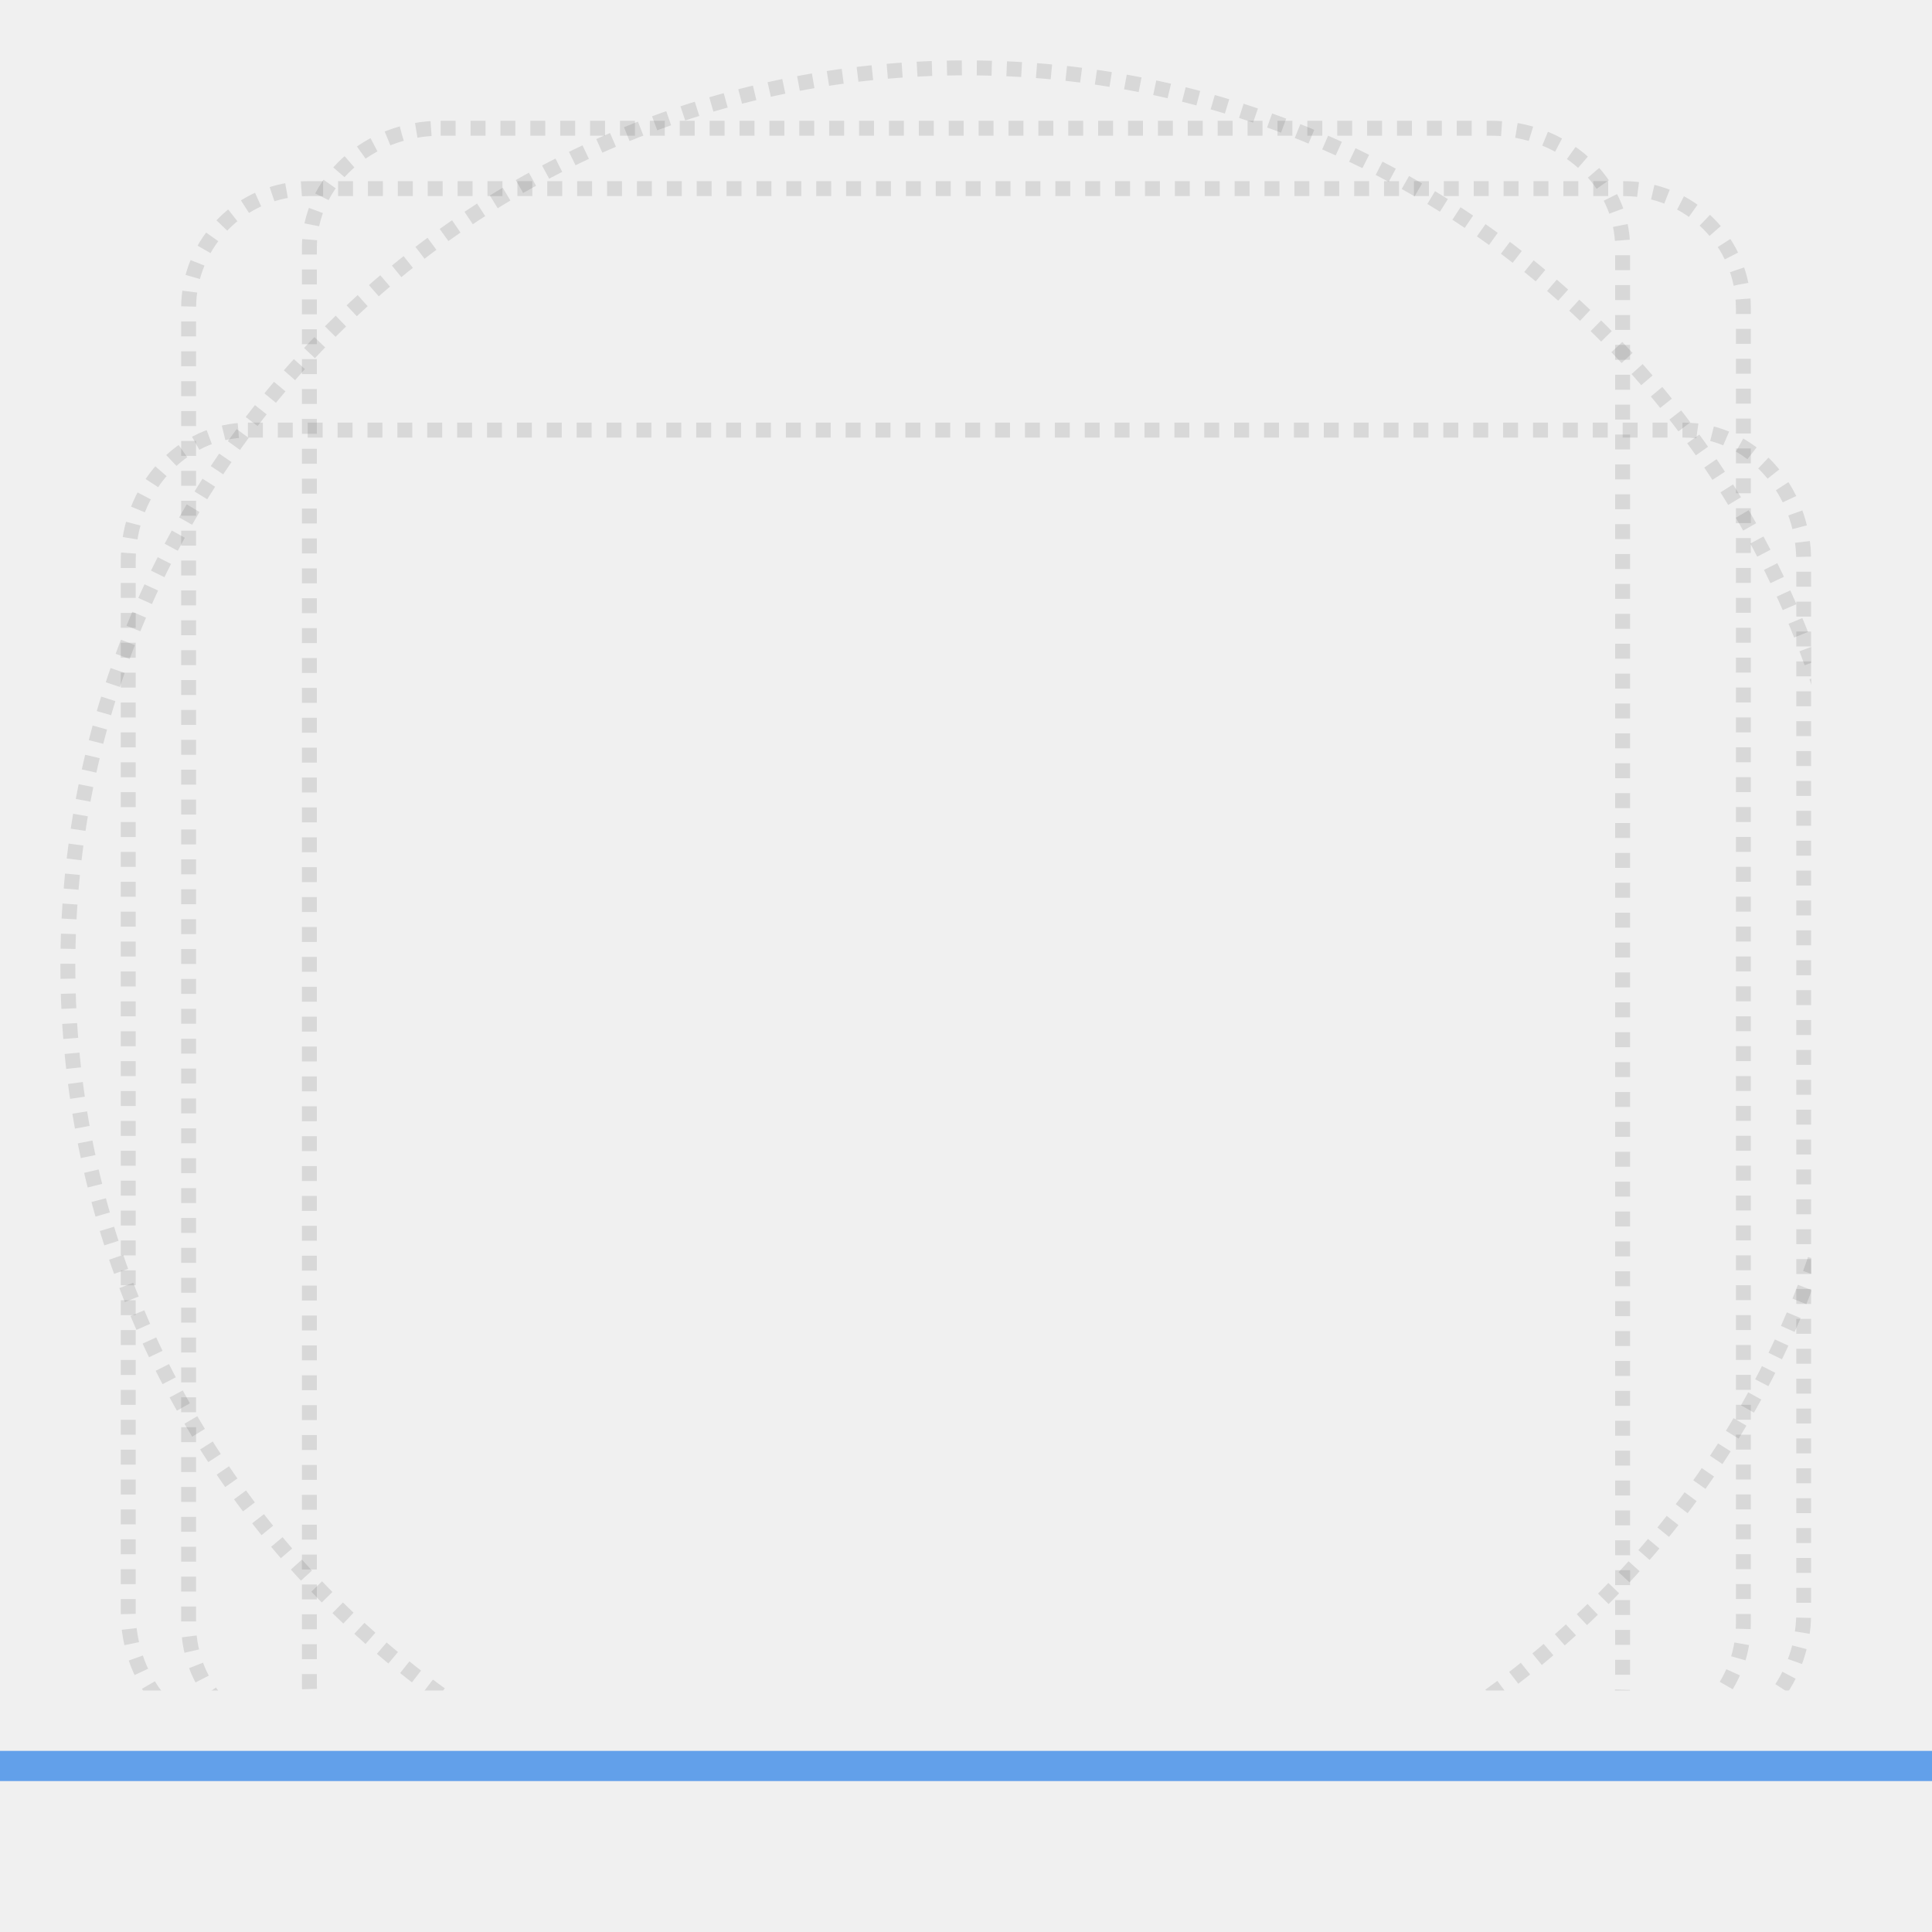
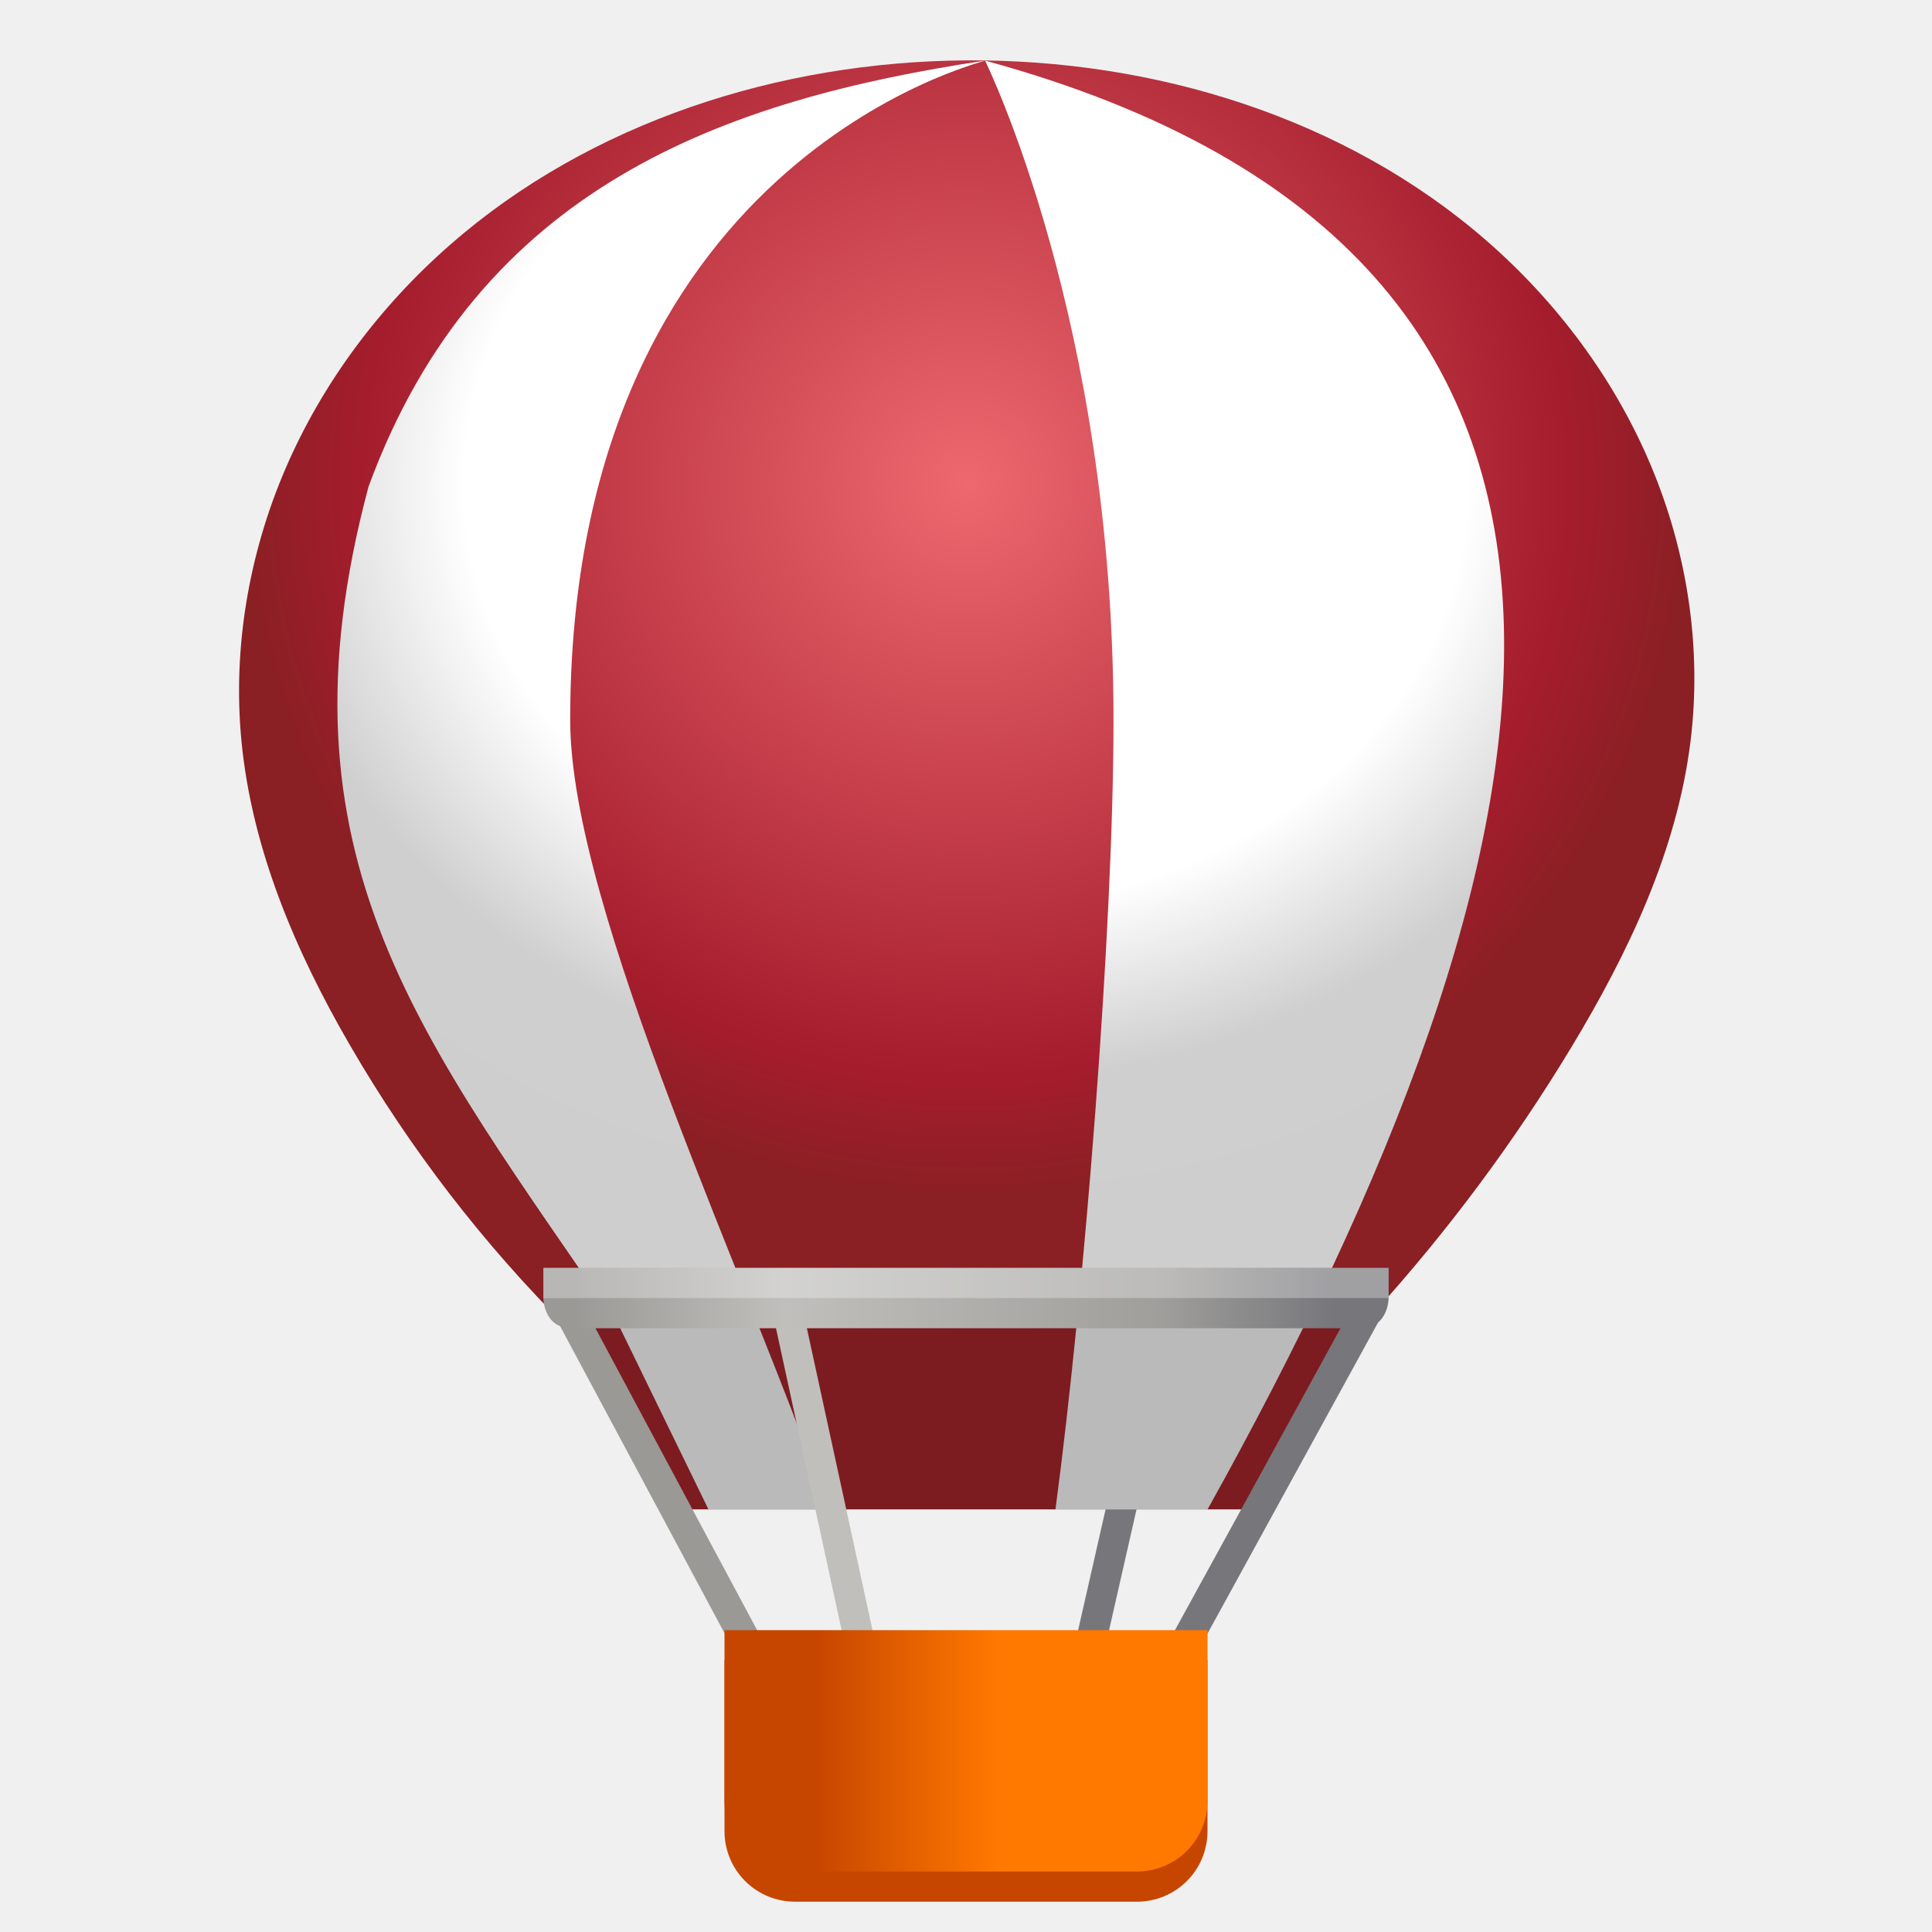
- <svg xmlns="http://www.w3.org/2000/svg" xmlns:xlink="http://www.w3.org/1999/xlink" width="128px" height="128px" viewBox="0 0 128 128" version="1.1">
+ <svg xmlns="http://www.w3.org/2000/svg" xmlns:xlink="http://www.w3.org/1999/xlink" width="128" height="128">
  <defs>
-     <filter id="alpha" filterUnits="objectBoundingBox" x="0%" y="0%" width="100%" height="100%">
-       <feColorMatrix type="matrix" in="SourceGraphic" values="0 0 0 0 1 0 0 0 0 1 0 0 0 0 1 0 0 0 1 0" />
-     </filter>
-     <mask id="mask0">
-       <g filter="url(#alpha)">
-         <rect x="0" y="0" width="128" height="128" style="fill:rgb(0%,0%,0%);fill-opacity:0.1;stroke:none;" />
+     <radialGradient id="d" gradientUnits="userSpaceOnUse" cx="64" cy="203.706" fx="64" fy="203.706" r="48" gradientTransform="matrix(1 0 0 .98499 0 -168.648)">
+       <stop offset="0" stop-color="#ed686f" />
+       <stop offset=".833" stop-color="#a51d2d" />
+       <stop offset="1" stop-color="#8a1f24" />
+     </radialGradient>
+     <radialGradient id="e" gradientUnits="userSpaceOnUse" cx="64" cy="209.913" fx="64" fy="209.913" r="41.212" gradientTransform="matrix(1.55293 0 0 1.31029 -35.388 -243.047)">
+       <stop offset="0" stop-color="#fff" />
+       <stop offset=".519" stop-color="#fff" />
+       <stop offset=".734" stop-color="#cfcfcf" />
+       <stop offset="1" stop-color="#cecece" />
+     </radialGradient>
+     <linearGradient id="h" gradientUnits="userSpaceOnUse" x1="46" y1="104" x2="96.377" y2="104" gradientTransform="translate(-8 -18)">
+       <stop offset="0" stop-color="#9a9996" />
+       <stop offset=".278" stop-color="#c0bfbc" />
+       <stop offset=".774" stop-color="#9f9e9b" />
+       <stop offset="1" stop-color="#77767b" />
+     </linearGradient>
+     <linearGradient id="k" gradientUnits="userSpaceOnUse" x1="54" y1="284" x2="66" y2="284" gradientTransform="translate(0 -172)">
+       <stop offset="0" stop-color="#c64600" />
+       <stop offset="1" stop-color="#ff7800" />
+     </linearGradient>
+     <clipPath id="b">
+       <path d="M0 0h192v152H0z" />
+     </clipPath>
+     <clipPath id="c">
+       <path d="M0 0h192v152H0z" />
+     </clipPath>
+     <mask id="g">
+       <g filter="url(#a)">
+         <path fill-opacity=".1" d="M0 0h128v128H0z" />
      </g>
    </mask>
-     <clipPath id="clip1">
-       <rect x="0" y="0" width="192" height="152" />
-     </clipPath>
-     <g id="surface10632" clip-path="url(#clip1)">
-       <path style="fill:none;stroke-width:0.99;stroke-linecap:butt;stroke-linejoin:miter;stroke:rgb(0%,0%,0%);stroke-opacity:1;stroke-dasharray:0.99,0.99;stroke-miterlimit:4;" d="M 123.504 236 C 123.504 268.863 96.863 295.504 64 295.504 C 31.137 295.504 4.496 268.863 4.496 236 C 4.496 203.137 31.137 176.496 64 176.496 C 96.863 176.496 123.504 203.137 123.504 236 Z M 123.504 236 " transform="matrix(1,0,0,1,8,-156)" />
-     </g>
-     <mask id="mask1">
-       <g filter="url(#alpha)">
-         <rect x="0" y="0" width="128" height="128" style="fill:rgb(0%,0%,0%);fill-opacity:0.1;stroke:none;" />
+     <mask id="j">
+       <g filter="url(#a)">
+         <path fill-opacity=".3" d="M0 0h128v128H0z" />
      </g>
    </mask>
-     <clipPath id="clip2">
-       <rect x="0" y="0" width="192" height="152" />
-     </clipPath>
-     <g id="surface10635" clip-path="url(#clip2)">
-       <path style="fill:none;stroke-width:0.99;stroke-linecap:butt;stroke-linejoin:miter;stroke:rgb(0%,0%,0%);stroke-opacity:1;stroke-dasharray:0.99,0.99;stroke-miterlimit:4;" d="M 29.195 180.496 L 98.805 180.496 C 103.609 180.496 107.504 184.047 107.504 188.426 L 107.504 283.574 C 107.504 287.953 103.609 291.504 98.805 291.504 L 29.195 291.504 C 24.391 291.504 20.496 287.953 20.496 283.574 L 20.496 188.426 C 20.496 184.047 24.391 180.496 29.195 180.496 Z M 29.195 180.496 " transform="matrix(1,0,0,1,8,-156)" />
+     <g id="i" clip-path="url(#c)">
+       <path d="M44 100h56v2H44zm0 0" fill="#fff" />
    </g>
-     <mask id="mask2">
-       <g filter="url(#alpha)">
-         <rect x="0" y="0" width="128" height="128" style="fill:rgb(0%,0%,0%);fill-opacity:0.1;stroke:none;" />
-       </g>
-     </mask>
-     <clipPath id="clip3">
-       <rect x="0" y="0" width="192" height="152" />
-     </clipPath>
-     <g id="surface10638" clip-path="url(#clip3)">
-       <path style="fill:none;stroke-width:0.99;stroke-linecap:butt;stroke-linejoin:miter;stroke:rgb(0%,0%,0%);stroke-opacity:1;stroke-dasharray:0.99,0.99;stroke-miterlimit:4;" d="M 20.418 184.496 L 107.582 184.496 C 111.957 184.496 115.504 188.043 115.504 192.418 L 115.504 279.582 C 115.504 283.957 111.957 287.504 107.582 287.504 L 20.418 287.504 C 16.043 287.504 12.496 283.957 12.496 279.582 L 12.496 192.418 C 12.496 188.043 16.043 184.496 20.418 184.496 Z M 20.418 184.496 " transform="matrix(1,0,0,1,8,-156)" />
+     <g id="f" clip-path="url(#b)">
+       <path d="M91 116l8-13H45l8.004 13zm0 0" fill-rule="evenodd" />
    </g>
-     <mask id="mask3">
-       <g filter="url(#alpha)">
-         <rect x="0" y="0" width="128" height="128" style="fill:rgb(0%,0%,0%);fill-opacity:0.1;stroke:none;" />
-       </g>
-     </mask>
-     <clipPath id="clip4">
-       <rect x="0" y="0" width="192" height="152" />
-     </clipPath>
-     <g id="surface10641" clip-path="url(#clip4)">
-       <path style="fill:none;stroke-width:0.99;stroke-linecap:butt;stroke-linejoin:miter;stroke:rgb(0%,0%,0%);stroke-opacity:1;stroke-dasharray:0.99,0.99;stroke-miterlimit:4;" d="M 16.426 200.496 L 111.574 200.496 C 115.953 200.496 119.504 204.391 119.504 209.195 L 119.504 278.805 C 119.504 283.609 115.953 287.504 111.574 287.504 L 16.426 287.504 C 12.047 287.504 8.496 283.609 8.496 278.805 L 8.496 209.195 C 8.496 204.391 12.047 200.496 16.426 200.496 Z M 16.426 200.496 " transform="matrix(1,0,0,1,8,-156)" />
-     </g>
+     <filter id="a" filterUnits="objectBoundingBox" x="0%" y="0%" width="100%" height="100%">
+       <feColorMatrix in="SourceGraphic" values="0 0 0 0 1 0 0 0 0 1 0 0 0 0 1 0 0 0 1 0" />
+     </filter>
  </defs>
-   <g id="surface10578">
-     <rect x="0" y="0" width="128" height="128" style="fill:rgb(94.118%,94.118%,94.118%);fill-opacity:1;stroke:none;" />
-     <use xlink:href="#surface10632" transform="matrix(1,0,0,1,-8,-16)" mask="url(#mask0)" />
-     <use xlink:href="#surface10635" transform="matrix(1,0,0,1,-8,-16)" mask="url(#mask1)" />
-     <use xlink:href="#surface10638" transform="matrix(1,0,0,1,-8,-16)" mask="url(#mask2)" />
-     <use xlink:href="#surface10641" transform="matrix(1,0,0,1,-8,-16)" mask="url(#mask3)" />
-     <path style="fill:none;stroke-width:2;stroke-linecap:butt;stroke-linejoin:miter;stroke:rgb(38.431%,62.745%,91.765%);stroke-opacity:1;stroke-miterlimit:4;" d="M 0 289 L 128 289 " transform="matrix(1,0,0,1,0,-172)" />
-   </g>
+   <path d="M77 88l-5 22" fill="none" stroke-width="2" stroke="#77767b" />
+   <path d="M64 4c-12.355.09-24.879 4.074-34.176 12.215-4.652 4.066-8.449 9.133-10.898 14.805C16.48 36.695 15.402 42.977 16 49.125c.695 7.16 3.594 13.941 7.207 20.16a90.703 90.703 0 0014.398 18.7L44.395 100h37.96L91 87a114.167 114.167 0 0013.125-17.648c3.766-6.243 6.977-12.993 7.875-20.227.766-6.168-.207-12.52-2.613-18.254-2.403-5.734-6.219-10.848-10.907-14.93C89.105 7.773 76.434 3.911 64 4zm0 0" fill="url(#d)" />
+   <path d="M65.262 4.016c-17.219 2.597-33.532 8.3-40.848 28.23C17.81 56.95 28.074 68.863 41.09 88l5.851 12.008h7.922C49.938 85.496 37.777 60.34 37.777 47.703c0-37.058 27.282-43.558 27.485-43.687zm.004 0c.07.187 8.511 17.238 8.507 43.687 0 13.957-1.949 38.047-3.847 52.305H80c24.254-43.512 32.934-82.988-14.734-95.992zm0 0" fill="url(#e)" />
+   <use xlink:href="#f" transform="translate(-8 -16)" mask="url(#g)" />
+   <path d="M52 86l5 23" fill="none" stroke-width="2" stroke="#c0bfbc" />
+   <path d="M80 110v11.316a4.666 4.666 0 01-4.676 4.676H52.676A4.666 4.666 0 0148 121.316V110zm0 0" fill="#c64600" />
+   <path d="M37.457 86.395L49.562 109" fill="none" stroke-width="2" stroke="#9a9996" />
+   <path d="M36 84v2s0 2 1.871 2H90.13C92 88 92 86 92 86v-2zm0 0" fill="url(#h)" />
+   <use xlink:href="#i" transform="translate(-8 -16)" mask="url(#j)" />
+   <path d="M90.5 87l-12.063 22" fill="none" stroke-width="2" stroke="#77767b" />
+   <path d="M80 108v11.316a4.666 4.666 0 01-4.676 4.676H52.676A4.666 4.666 0 0148 119.316V108zm0 0" fill="url(#k)" />
</svg>
